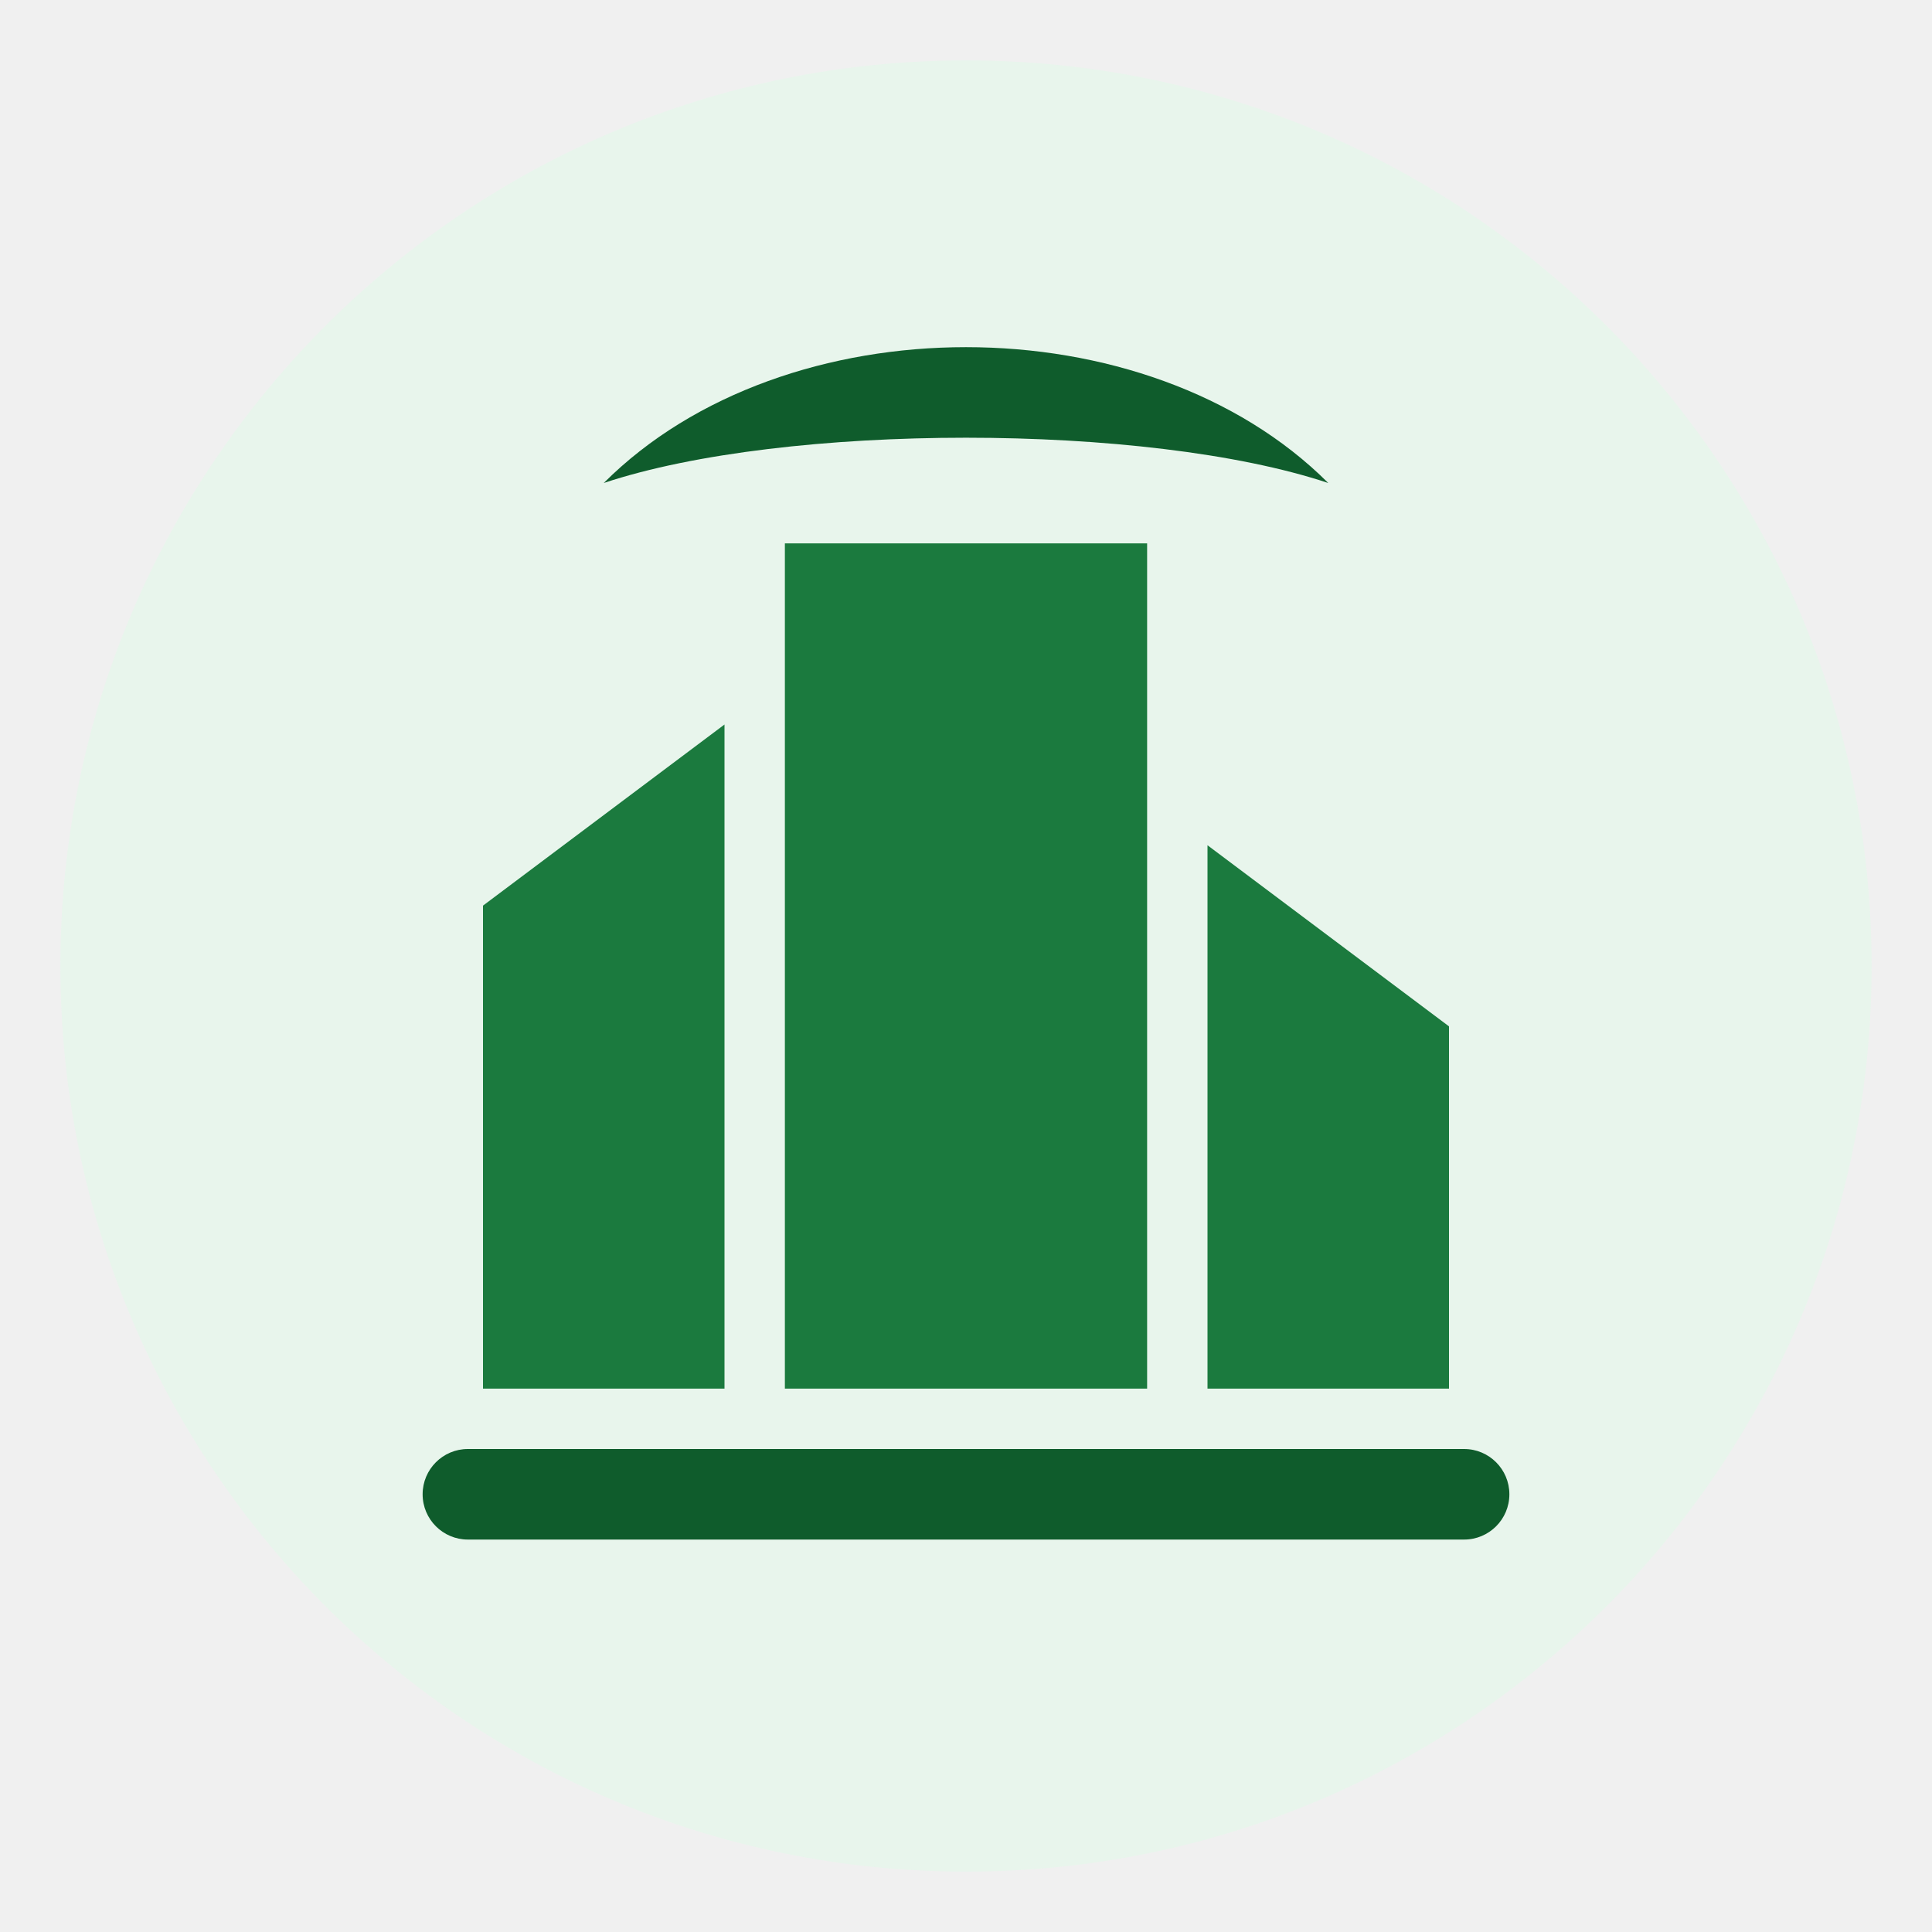
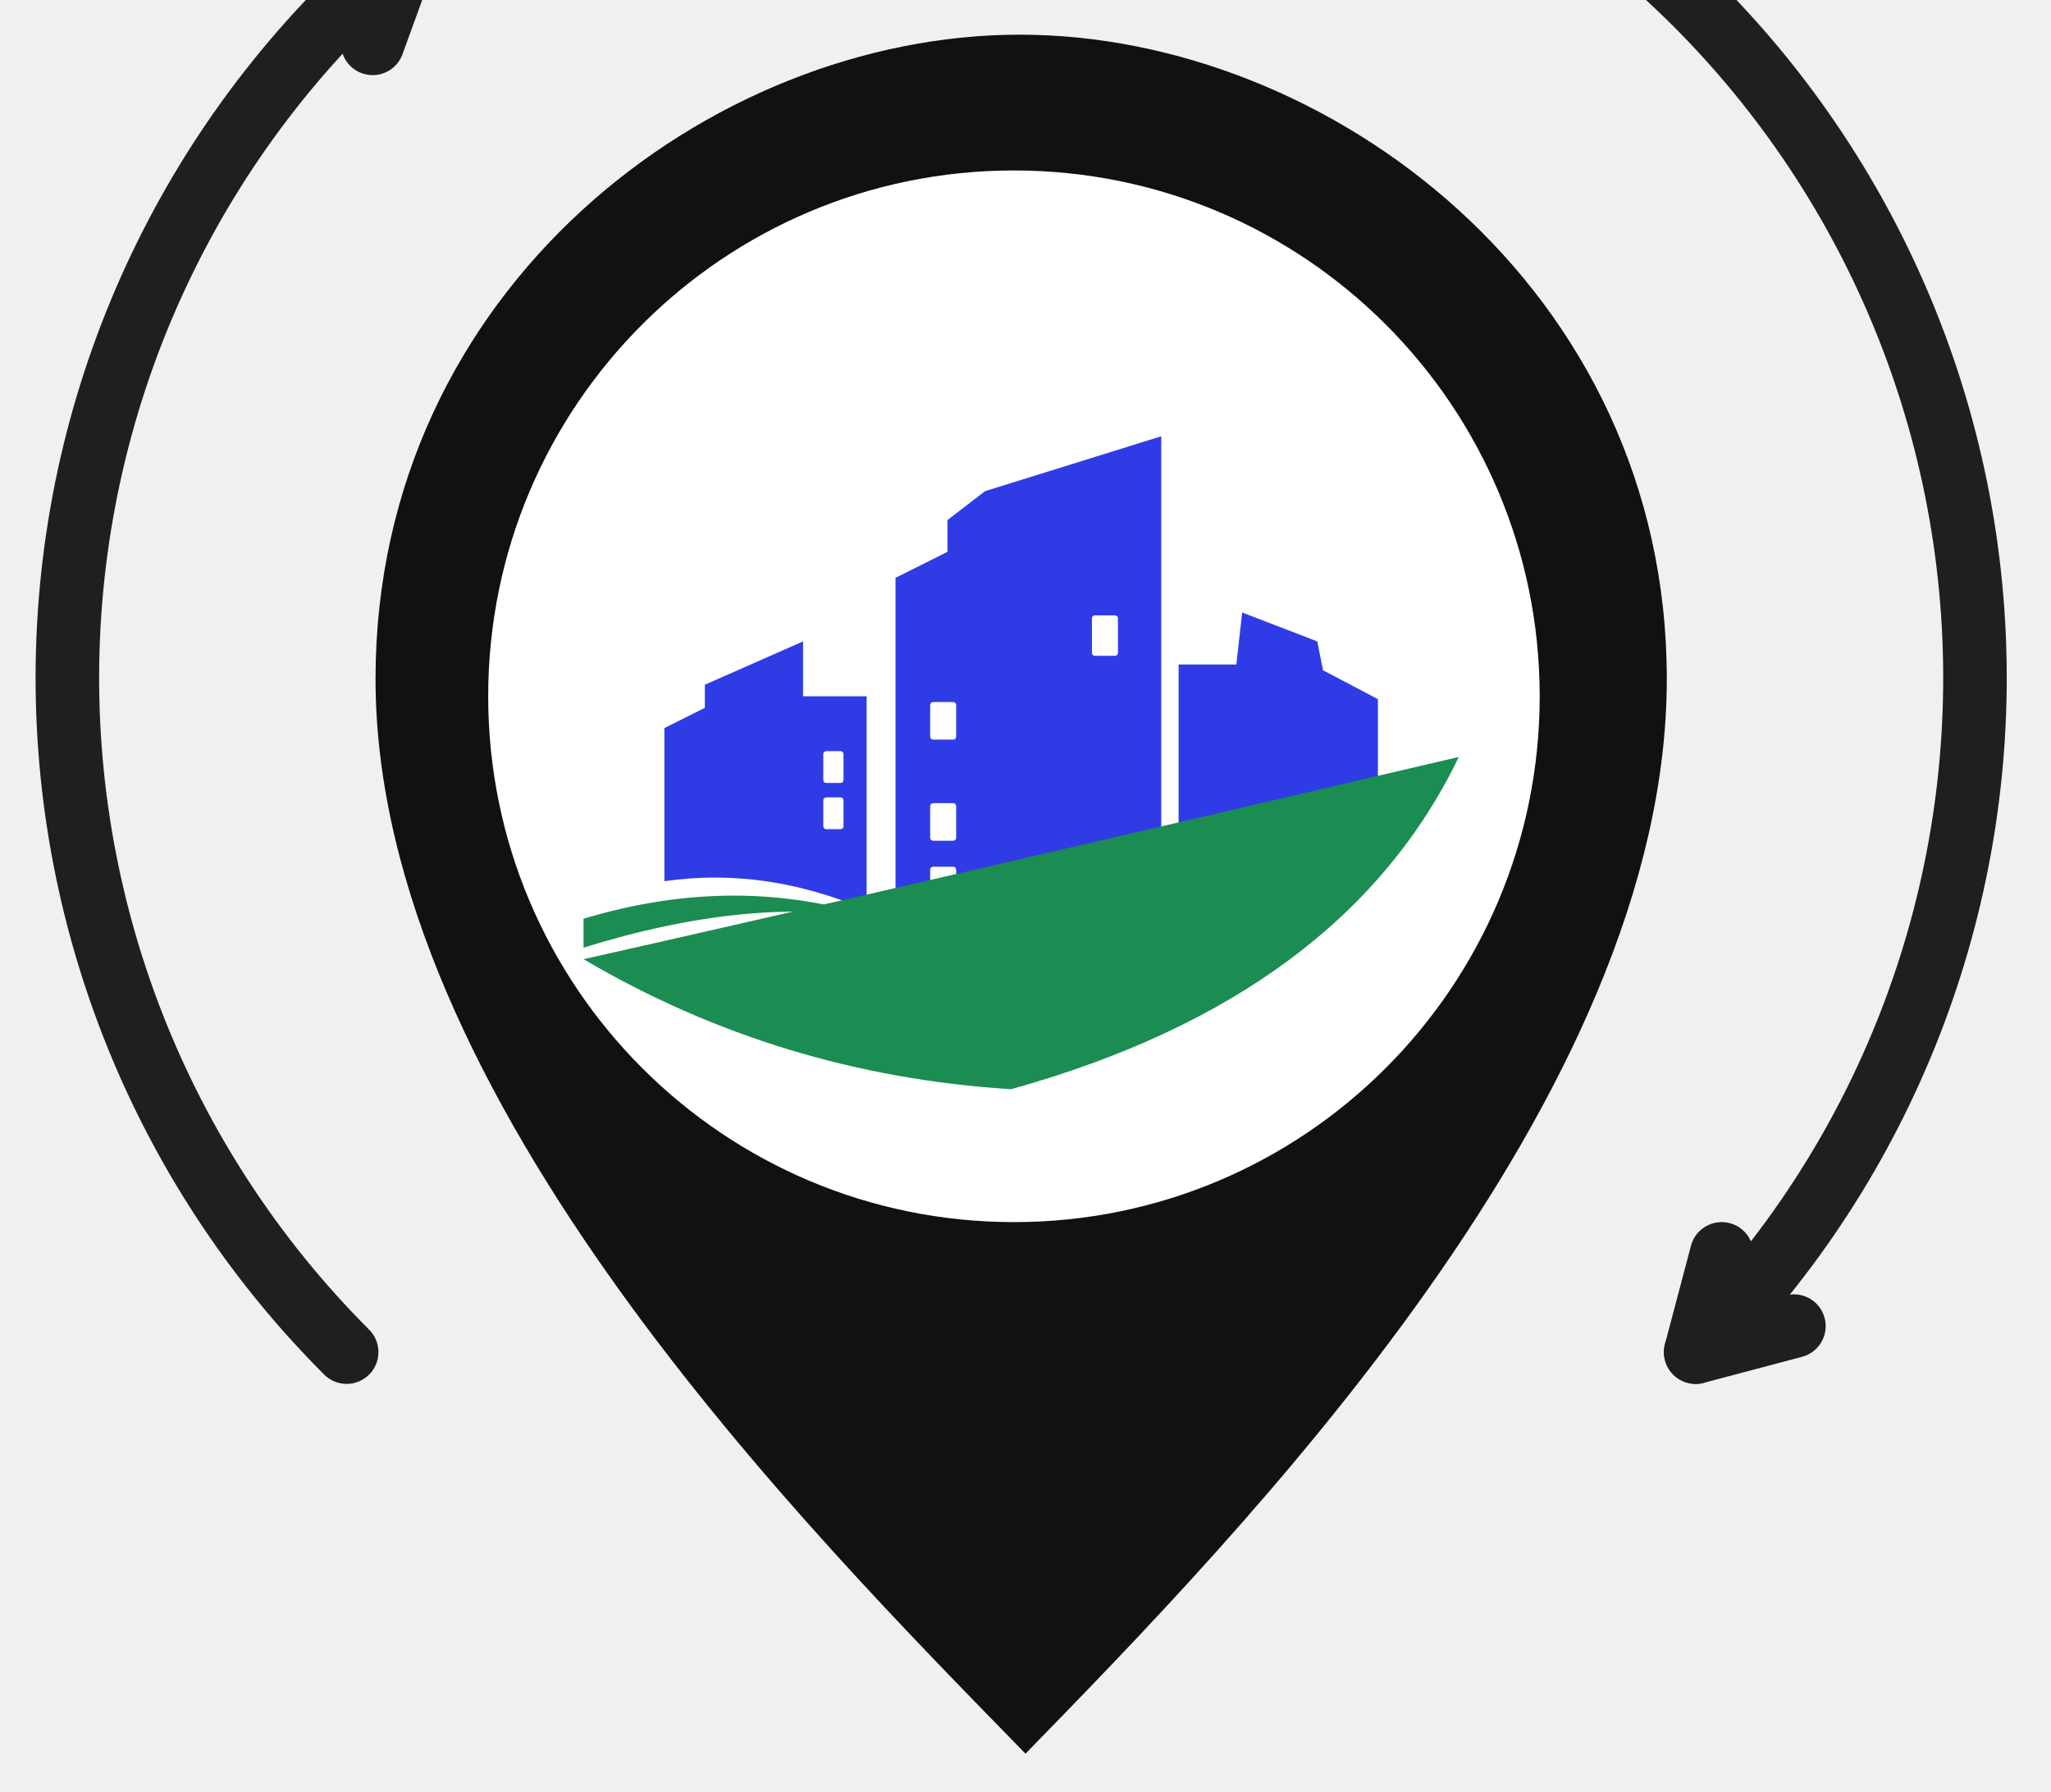
- <svg xmlns="http://www.w3.org/2000/svg" viewBox="0 0 64 64">
-   <circle cx="32" cy="32" r="30" fill="#e8f5ec" />
-   <path d="M16 46 V30 L24 24 V46 Z M26 46 V18 H38 V46 Z M40 46 V28 L48 34 V46 Z" fill="#1b7a3e" />
-   <path d="M20 16 C26 10 38 10 44 16 C38 14 26 14 20 16 Z" fill="#0f5c2c" />
-   <rect x="14" y="48" width="36" height="3" rx="1.5" fill="#0f5c2c" />
+ <svg xmlns="http://www.w3.org/2000/svg" viewBox="580 490 710 620">
+   <path d="M700,958 A330,330 0 0 1 721,472" fill="none" stroke="#1f1f1f" stroke-width="22" stroke-linecap="round" stroke-linejoin="round" />
+   <path d="M687,478 L721,472 L709,505" fill="none" stroke="#1f1f1f" stroke-width="22" stroke-linecap="round" stroke-linejoin="round" />
+   <path d="M1146,472 A330,330 0 0 1 1167,958" fill="none" stroke="#1f1f1f" stroke-width="22" stroke-linecap="round" stroke-linejoin="round" />
+   <path d="M1201,949 L1167,958 L1176,924" fill="none" stroke="#1f1f1f" stroke-width="22" stroke-linecap="round" stroke-linejoin="round" />
+   <path d="M933,502 C1040,502 1157,590 1157,725 C1157,870 1010,1020 935,1097 C860,1020 710,870 710,725 C710,590 826,502 933,502 Z" fill="#111111" />
+   <circle cx="931" cy="731" r="182" fill="#ffffff" />
+   <g fill="#2f3ce6">
+     <path d="M810,795 L810,742 L824,735 L824,727 L858,712 L858,731 L880,731 L880,805 Q845,790 810,795 Z" />
+     <path d="M890,690 L908,681 L908,670 L921,660 L982,641 L982,820 Q940,830 890,805 Z" />
+     <path d="M988,820 L988,720 L1008,720 L1010,702 L1036,712 L1038,722 L1057,732 L1057,780 Q1025,808 988,820 Z" />
+   </g>
+   <g fill="#ffffff">
+     <rect x="865" y="750" width="7" height="11" rx="1" />
+     <rect x="865" y="766" width="7" height="11" rx="1" />
+     <rect x="902" y="733" width="9" height="13" rx="1" />
+     <rect x="902" y="768" width="9" height="13" rx="1" />
+     <rect x="902" y="790" width="9" height="14" rx="1" />
+     <rect x="958" y="703" width="9" height="14" rx="1" />
+   </g>
+   <path d="M782,808 Q835,792 884,808 Q840,800 782,818 Z" fill="#1b8c52" />
+   <path d="M782,822 Q880,800 1085,752 Q1045,835 930,867 Q850,862 782,822 Z" fill="#1b8c52" />
</svg>
